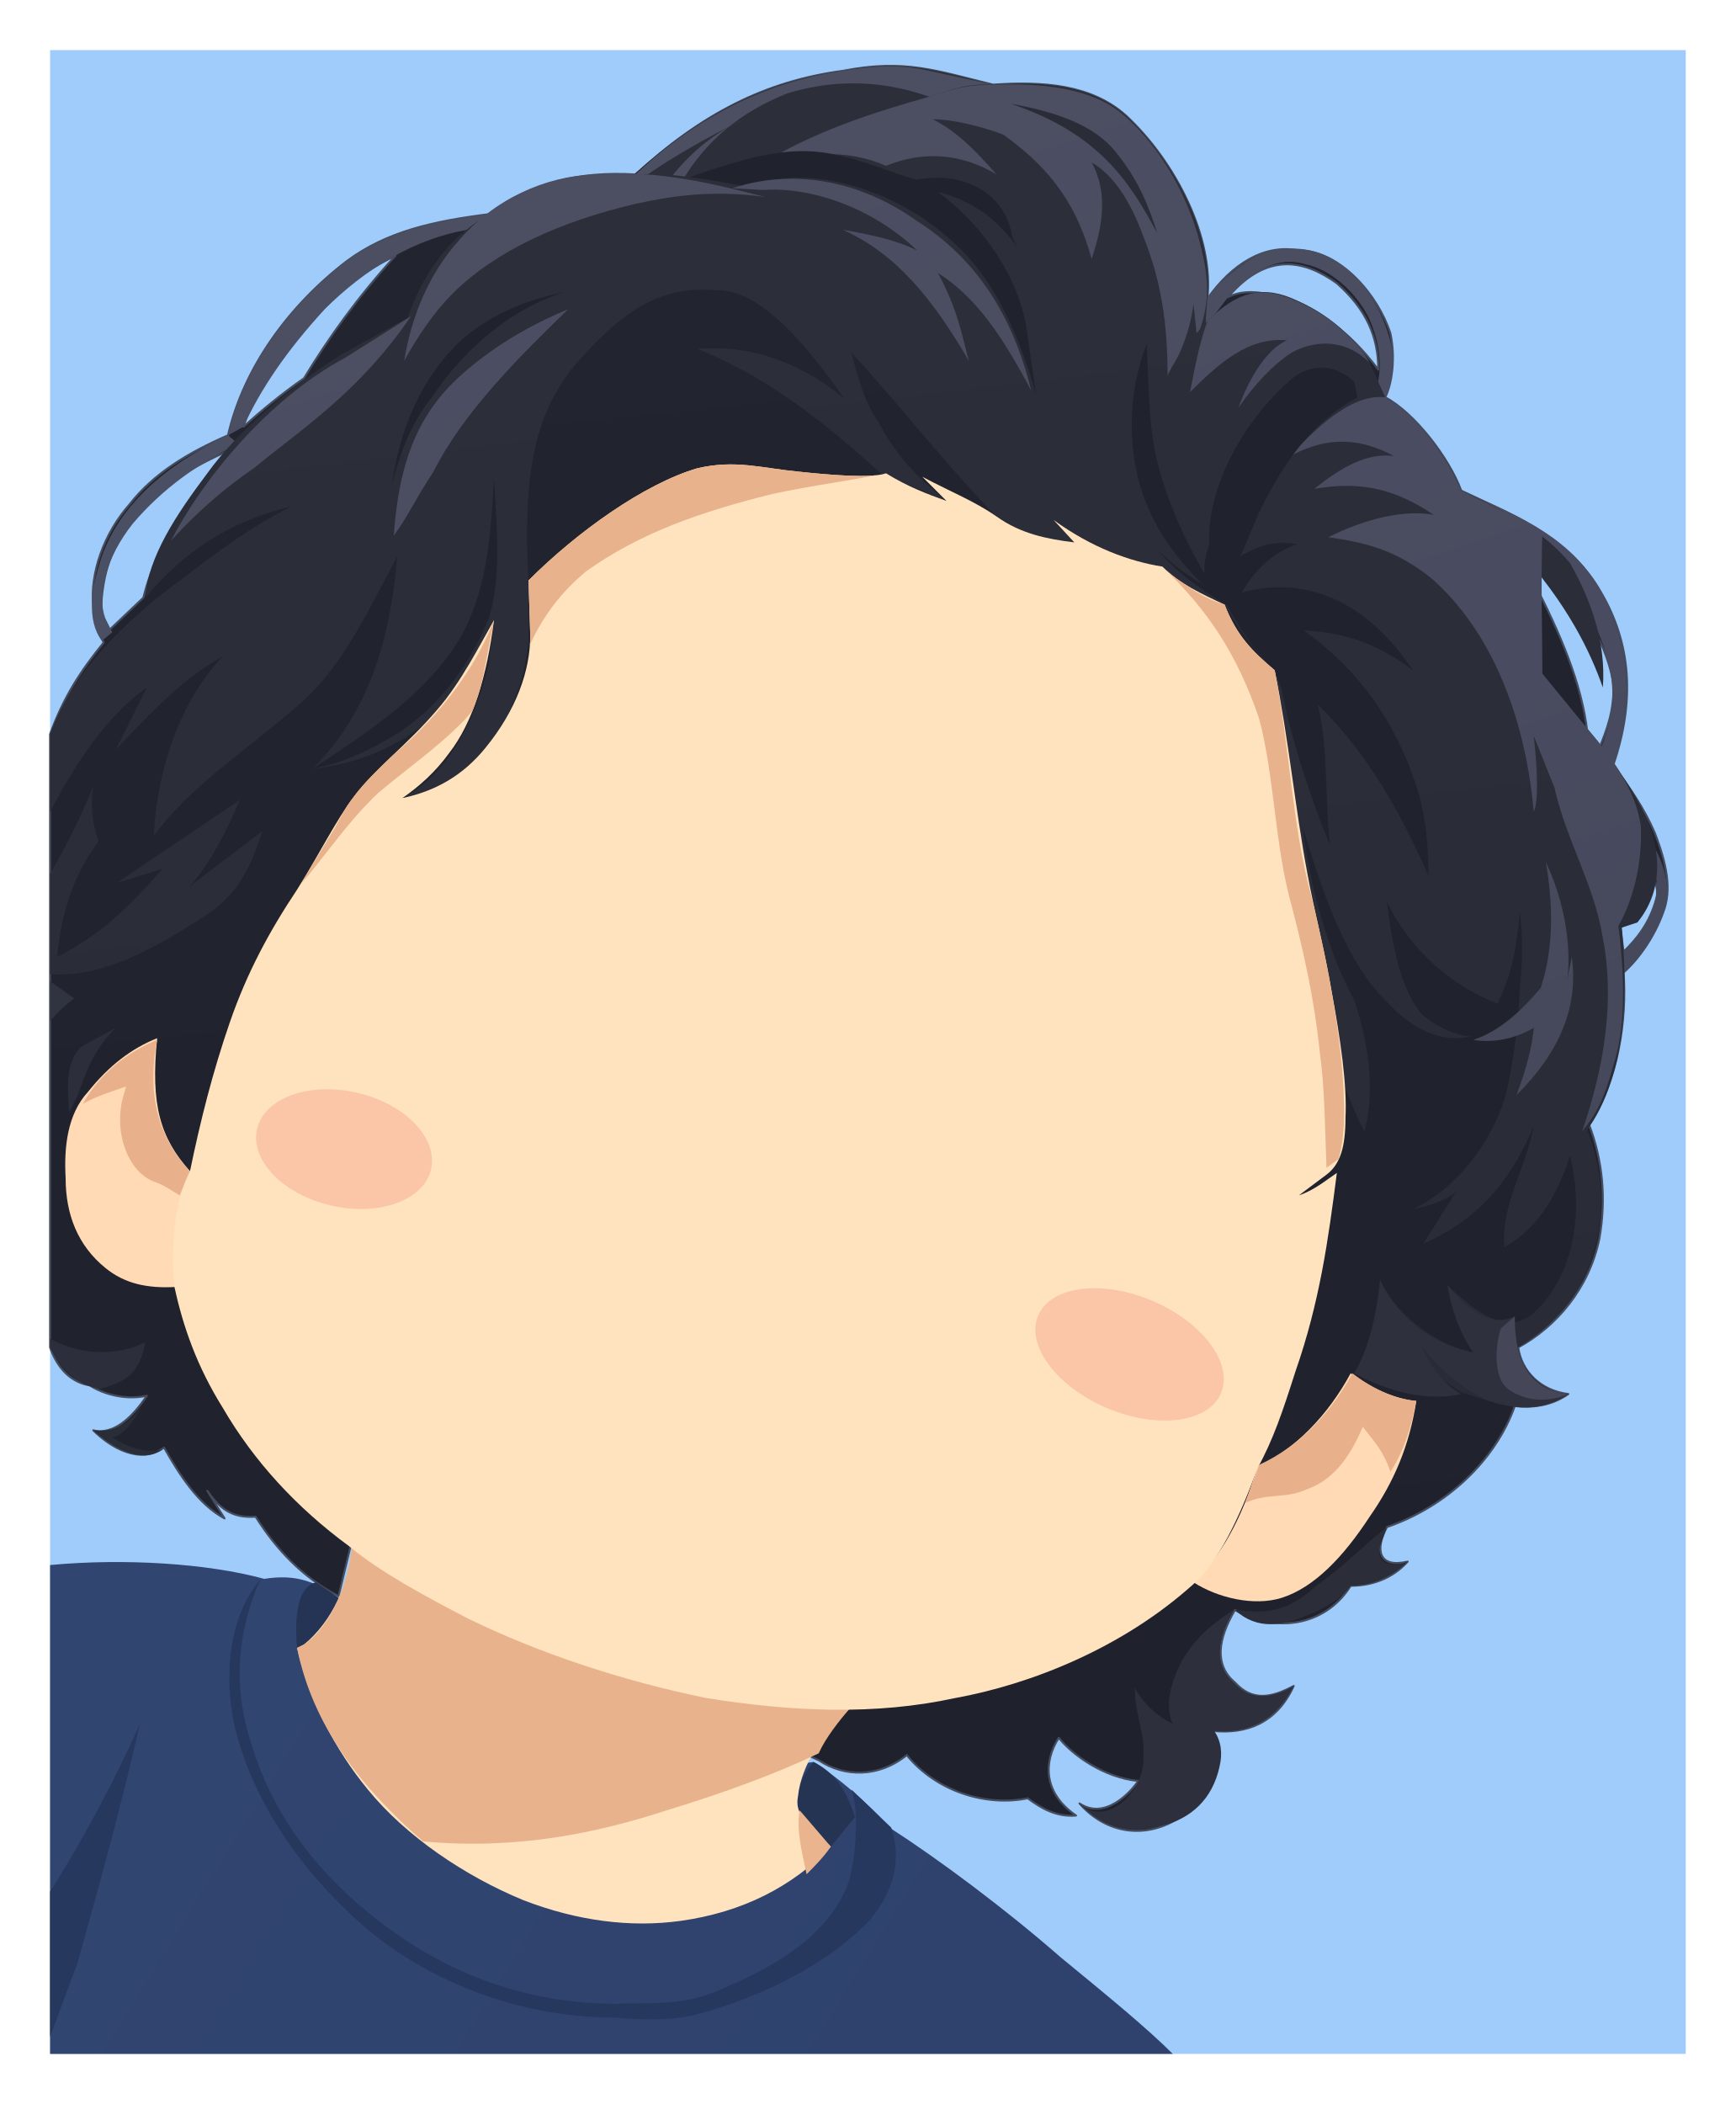
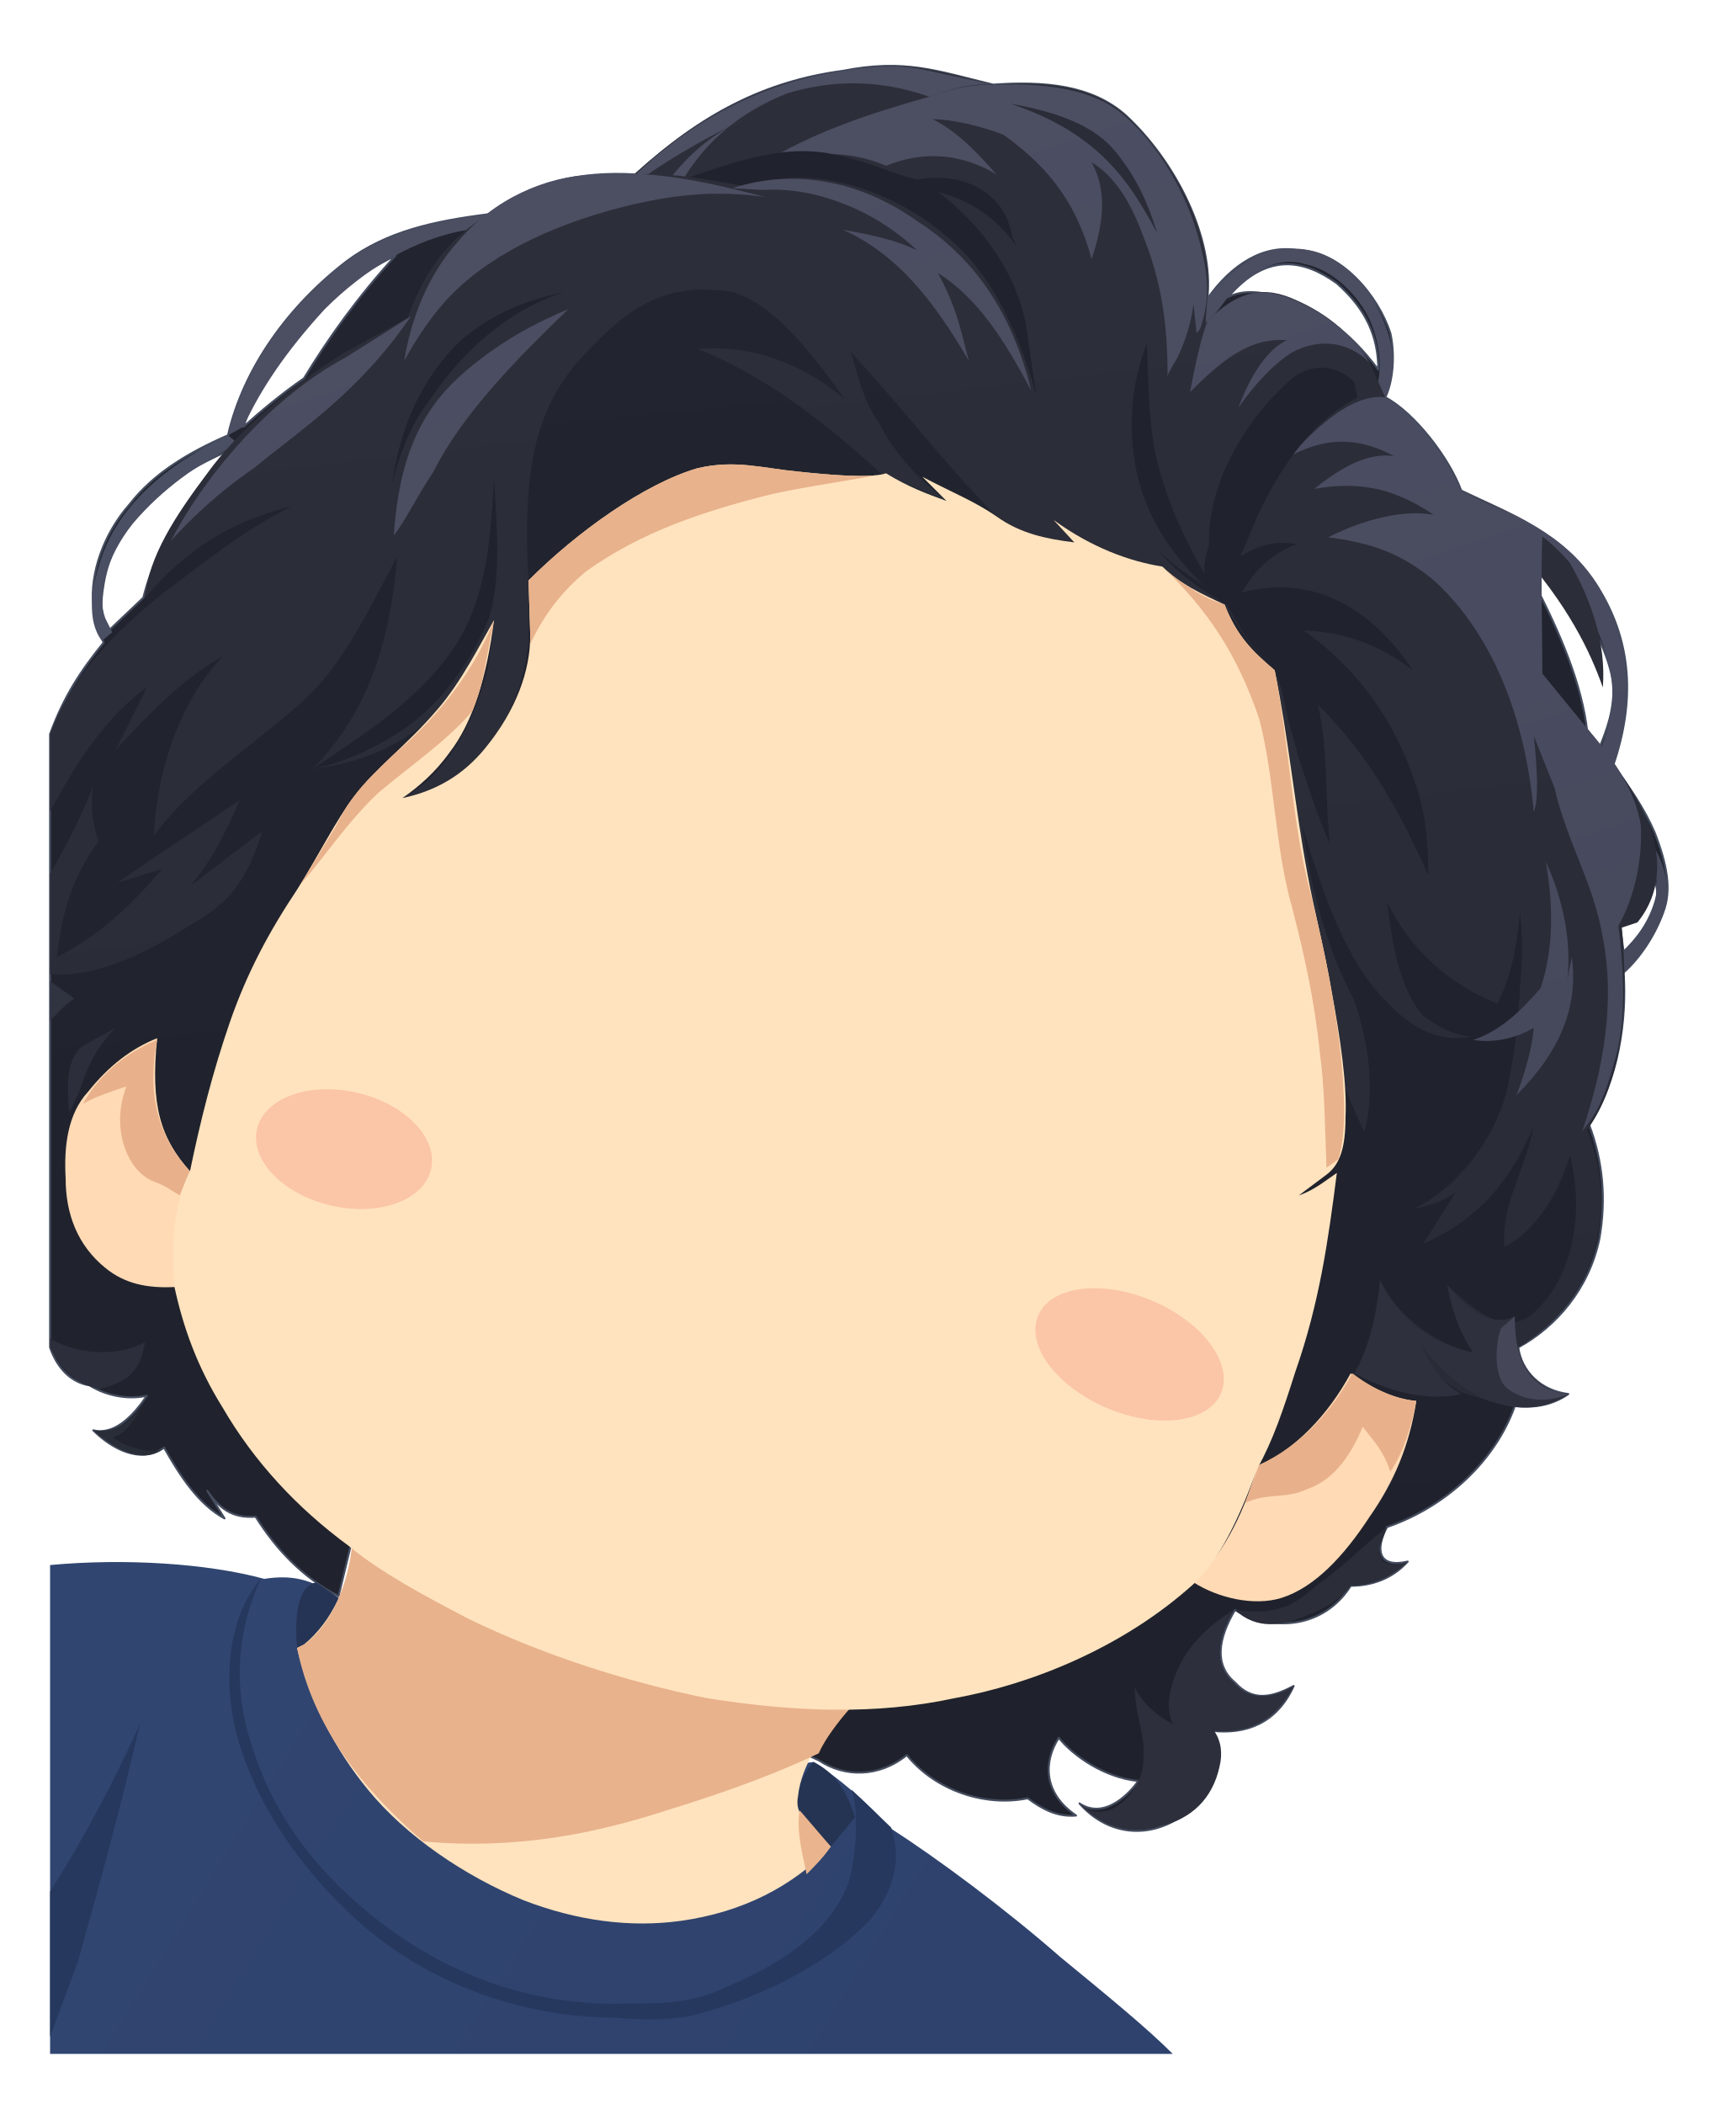
<svg xmlns="http://www.w3.org/2000/svg" width="1005" height="1218" viewBox="-29 -29 1005 1218">
  <defs>
    <linearGradient id="hairBase" x1="398" x2="498" y1="40" y2="1025" gradientUnits="userSpaceOnUse">
      <stop stop-color="#22242f" offset="0" />
      <stop stop-color="#1f222c" offset="1" />
    </linearGradient>
    <linearGradient id="hairMid" x1="393" x2="485" y1="80" y2="865" gradientUnits="userSpaceOnUse">
      <stop stop-color="#2c2e39" offset="0" />
      <stop stop-color="#292c37" offset="1" />
    </linearGradient>
    <linearGradient id="hairLight" x1="470" x2="728" y1="16" y2="777" gradientUnits="userSpaceOnUse">
      <stop stop-color="#4c4e62" offset="0" />
      <stop stop-color="#494b60" offset=".55" />
      <stop stop-color="#444759" offset="1" />
    </linearGradient>
    <linearGradient id="shirt" x1="98" x2="540" y1="886" y2="1160" gradientUnits="userSpaceOnUse">
      <stop stop-color="#304570" offset="0" />
      <stop stop-color="#2e426d" offset="1" />
    </linearGradient>
    <path id="faceShape" d="m277 307c28-28 67-56 98-65 22-5 37 0 58 2 19 2 42 4 51 1 13 8 24 12 35 16l-14-14c17 9 30 14 43 23 14 10 29 13 45 15l-12-13c22 16 44 24 63 27 10 10 23 16 36 22 7 18 16 27 29 38 8 39 12 81 19 118 4 22 10 44 14 68 5 27 9 54 8 73 0 17-3 27-11 33l-16 12c9-3 16-9 22-13-5 39-10 75-24 115-7 22-13 40-22 56-10 28-23 55-37 67-41 37-94 58-138 66-46 10-94 8-144 0-49-10-97-26-138-46-25-13-51-27-69-42-30-22-55-49-73-80-15-24-23-47-28-70-2-21-1-47 9-67 6-29 13-57 23-86s23-53 39-77c12-19 23-41 33-54 12-16 31-30 48-50 14-16 25-38 33-52-4 32-12 59-26 77-8 11-17 19-27 26 19-4 35-13 48-29 18-22 26-45 26-65z" />
    <clipPath id="faceClip">
      <use href="#faceShape" />
    </clipPath>
  </defs>
-   <path d="M0 0H947V1160H0Z" fill="#9fccfa" />
  <path d="m0 396c8-22 18-37 31-53-3-7-5-14-6-21-2-19 6-42 21-59 14-18 34-30 57-40 9-39 35-75 69-101 23-17 50-23 82-27 24-18 52-25 85-23 38-35 75-54 120-60 36-7 54 0 87 8 29-2 57 0 77 18 29 27 51 71 47 106 14-20 33-32 53-28 24 0 46 26 53 48 3 14 1 29-3 37 17 9 37 35 44 54 36 17 64 29 81 59 17 29 20 62 7 100 9 12 18 25 24 39 7 18 10 33 5 46-5 14-14 27-23 35 2 27-3 63-20 88 8 21 10 43 6 66-6 29-25 51-47 63 2 14 13 25 29 27-10 7-21 8-31 7-11 31-39 58-74 70-7 13-5 24 12 20-9 10-21 14-33 14-13 21-40 29-67 14-10 17-12 32 0 42 10 11 21 9 34 2-10 22-28 28-47 26 11 20-4 43-22 52-20 11-41 6-55-10 15 10 30-7 34-13-20-2-38-15-46-25-9 14-9 32 10 45-11 1-20-4-28-10-24 5-53-4-70-25-16 13-36 13-51 3l-271-124-7 29c-21-11-36-27-48-46-14 1-21-5-28-15l10 16c-15-8-26-25-35-41-14 10-31 0-41-10 12 3 23-8 31-20-14 3-27-2-33-6-13-2-20-13-23-22zm112-178c12-40 45-78 88-99-22 24-39 48-53 71-13 9-25 19-35 28zm-78 118c-5-8-5-15-3-27 6-36 35-62 77-79-23 24-45 51-54 87zm648-193c23-27 45-21 63-8 17 15 24 31 24 50-18-24-35-34-54-41-15-5-25-5-33-1zm167 145c30 18 51 50 56 78 1 16-4 28-8 38l-7-9c-3-28-16-58-31-87zm69 170c9 17 14 26 12 33-4 15-12 24-19 31l-2-15c9-18 11-32 9-49z" fill="url(#hairBase)" fill-rule="evenodd" stroke="#444c5e" stroke-linejoin="round" stroke-width="1.15" />
  <path d="m103 223c9-39 35-75 69-101 22-16 49-23 82-27l-12 9c-31 5-60 23-83 46-22 24-37 46-47 68z" fill="url(#hairLight)" />
  <path d="m30 342c-9-12-6-30-1-46 10-32 38-56 74-73l6 5c-23 11-44 26-61 46-16 20-21 42-16 55l4 8z" fill="#4b4f63" />
  <path d="m669 145c14-18 32-31 48-30 17-1 31 7 43 21 12 15 20 38 17 51-1 6-2 11-4 15l-5-7c4-12 1-29-5-41-8-15-22-27-36-30-17-5-31 4-45 19l-13 17z" fill="url(#hairLight)" />
  <path d="m817 255c38 16 64 29 80 57 17 31 21 61 8 102l-7-10c7-18 9-33 3-54-7-24-22-46-52-62l-18-10z" fill="url(#hairLight)" />
  <path d="m918 446c14 17 21 33 17 50-5 17-15 30-24 38l-1-12c12-9 19-22 20-34 2-11-6-24-12-32z" fill="#45495b" />
  <path d="m338 72c39-35 76-54 121-60 36-7 54 0 87 8 29-2 57 0 77 18 29 27 51 71 47 106l-1 13c-8 26-8 61 0 101 2 27 6 48 12 63-44-19-98-43-134-52-44-45-79-97-121-129-28-21-51-44-88-68z" fill="url(#hairMid)" />
  <path d="m339 72c37-35 78-54 120-60 23-4 37-3 50 0l37 8c-16-1-27 4-37 7-31-11-59-9-82-2-28 11-47 28-60 49l-7-1c12-15 26-26 42-33-23 11-43 23-56 32z" fill="url(#hairLight)" />
  <path d="m410 67c32-20 67-31 99-40 17-6 26-7 37-7 29-1 58 2 76 18 23 20 39 51 45 79 5 20 3 35-3 49l-2-19c-2 16-8 30-15 42 0-32-4-56-14-81-8-22-18-36-30-43 10 18 6 38 0 56-10-37-29-56-51-72-13-5-30-9-41-9 16 8 28 22 37 32-20-12-42-14-64-5-23-10-46-8-74 0z" fill="url(#hairLight)" />
  <path d="m556 31c28 5 49 13 61 28 13 16 19 31 24 47-16-30-34-58-85-75z" fill="#2a2c37" />
  <path d="m369 74c32-11 57-19 83-14 21 4 37 12 50 15 26-5 51 7 55 33l3 6c-14-19-28-27-46-32 28 21 46 50 51 77l6 41c-12-43-29-74-53-93-29-25-70-37-97-32l-27 6z" fill="#20232d" />
  <path d="m670 157c18-18 33-21 52-12 18 8 32 20 42 36l9 20c16 9 37 35 44 54 28 13 48 24 63 42 12 21 21 46 19 72-7-20-20-48-50-81 10 27 12 50 15 73l27 33c11 14 24 31 32 48 11 23 10 46-4 63l-9 3c3 33 2 64-6 88-4 13-9 22-14 29 8 21 10 41 6 62-6 30-24 51-46 64 2 14 14 26 29 27-20 13-40 6-62-1-25 4-47-2-63-11-13 26-31 45-54 53 17-42 30-84 38-119 9-31 10-55 9-80-2-36-11-69-18-102-8-39-14-102-21-159-12-13-20-24-28-38-17-17-31-41-41-70-7-27 2-60 21-83z" fill="url(#hairMid)" />
  <path d="m670 157c17-17 31-21 51-12 19 8 34 21 43 36-13-13-30-14-45-6-11 7-22 19-31 32 7-19 17-34 28-39-22-2-39 13-56 30 3-16 6-30 10-41z" fill="url(#hairLight)" />
  <path d="m773 201c17 9 37 36 44 54 18 9 34 16 47 25-1 26 0 58 0 81l27 33c14 16 27 35 30 55 1 23-5 44-13 58 4 32 4 60-3 81-5 18-9 27-18 38 13-38 19-76 12-112-5-31-21-56-28-87l-12-30c2 18 3 37 0 44-5-56-25-105-59-135-21-17-39-21-60-24 22-11 44-16 61-13-25-17-46-19-69-15 16-13 31-21 46-19-24-13-43-9-60 0 19-21 38-36 55-34z" fill="url(#hairLight)" />
  <path d="m0 396c12-33 37-59 66-82 24-18 46-36 74-50-36 9-61 25-85 53 2-24 18-48 36-72 18-25 48-50 78-69l38-21c11-31 27-48 47-60 24-18 52-25 85-23 31-2 63 9 85 9 39-3 79 18 107 51 31 36 48 92 73 135 23 26 47 39 76 54-17-8-33-16-37-22-18-3-37-13-62-27l12 13c-19-1-35-8-46-16-18-17-32-48-51-77-19-34-29-45-54-59 27 33 20 57 38 83 8 16 22 32 39 45l-38-16c-31-28-64-55-106-72 34-3 64 11 85 29-26-37-51-64-75-63-34-3-56 15-80 42-22 26-32 58-28 126v35c-4 45-33 85-73 91 27-14 43-47 50-78l3-25c-5 15-12 30-21 42-21 24-48 40-84 44 32-32 45-74 49-123-20 38-33 65-57 86-31 27-64 48-84 76 2-40 16-79 40-104-24 13-44 35-62 54l18-36c-23 16-42 45-56 72z" fill="url(#hairMid)" />
  <path d="m205 180c4-25 14-50 31-69 21-25 51-38 79-39 38-3 71 6 99 13-30-4-52-1-75 4-43 10-81 27-106 52-11 11-21 26-28 39z" fill="url(#hairLight)" />
  <path d="m395 80c33-11 72-6 107 19 33 21 55 53 66 98-17-32-32-54-54-68 12 22 14 37 18 51-21-36-42-62-73-76 17 3 31 6 43 12-26-25-62-37-89-35z" fill="url(#hairLight)" />
  <path d="m70 284c18-35 56-82 101-106l38-24c-30 44-63 65-91 88-22 15-38 31-48 42z" fill="url(#hairLight)" />
  <path d="m298 140c-32 10-59 34-77 61-13 16-20 37-23 51 4-32 17-63 41-85 17-14 35-22 59-27z" fill="#20232d" />
  <path d="m300 150c-28 27-61 60-78 94-10 15-16 28-23 37 3-44 15-71 38-92 22-20 46-32 63-39z" fill="url(#hairLight)" />
  <path d="m257 248c2 31 4 59-3 81-11 27-29 51-52 66-16 10-33 18-50 21 30-20 65-42 85-75 16-28 18-58 20-93z" fill="#20232d" />
  <path d="m0 477c9-16 18-33 25-51-2 13 0 23 3 32-15 21-21 40-24 67 24-12 42-29 61-51l-26 8c23-16 46-31 71-48-8 18-16 35-29 50l42-32c-9 28-18 41-41 54-28 18-56 31-82 29z" fill="url(#hairMid)" />
  <path d="m0 539 14 10c-7 5-10 9-14 13z" fill="#303340" />
  <path d="m11 615c-1-16-2-29 7-38l20-11c-13 13-17 25-22 39z" fill="#2c2f3b" />
  <path d="m0 746c20 11 42 9 55 2-3 18-11 23-26 27-13-2-22-10-29-24z" fill="#2c2f3b" />
  <path d="m25 799c15 2 26-8 31-20-8 17-14 23-20 24 12 8 23 9 29 7-12 9-29-1-40-11z" fill="#292d38" />
  <path d="m635 170c-12 30-10 61-4 82 7 23 20 44 49 69-17-24-31-53-38-79-6-21-6-48-7-72z" fill="#20232d" />
  <path d="m671 286c-1-34 20-71 47-95 14-12 29-7 37 1l2 9c-24 13-39 33-51 55-9 16-13 30-17 37 12-7 21-9 33-7-15 5-26 17-32 28 41-11 75 9 99 45-20-15-39-22-63-23 32 23 53 53 65 90 6 18 7 37 7 52-15-34-34-70-64-99 6 24 4 53 7 81-10-23-23-63-28-90l-4-11c-14-13-20-25-28-38-16-9-30-20-40-32 9 9 21 18 30 22-5-9-2-17 0-25z" fill="#20232d" />
  <path d="m725 449c12 40 26 80 49 102 14 15 30 24 49 20 18-4 27-19 28-72 2 44-2 79-8 105-8 29-30 56-54 67 9-2 17-4 25-10l-19 30c34-15 51-38 64-68-5 26-19 45-17 70 18-10 30-28 38-53 9 37 0 72-21 91-16 14-34-1-50-16 2 14 7 26 15 39-24-5-46-24-54-42 4 24 19 48 47 65-24 8-47 0-63-11-13 26-31 45-54 53 19-44 30-84 38-119 8-28 8-41 8-56 1-28-5-58-11-84 10 29 19 53 26 66 7-26 1-56-6-76-15-28-25-63-30-101z" fill="#20232d" />
  <path d="m774 493c13 27 36 48 64 59 8-16 11-32 13-53 3 26 0 49-4 64-17 15-38 7-52-4-13-14-18-41-21-66z" fill="#20232d" />
  <path d="m866 470c15 32 14 61 12 70l3-15c4 29-7 55-32 80 6-16 9-28 10-39-10 6-23 9-35 7 15-5 27-16 39-30 8-24 7-50 3-73z" fill="url(#hairLight)" />
  <path d="m848 733c-13 10-8 31 2 40 9 7 20 8 29 5-13 9-28 10-46 4-16-7-29-19-39-32 6 14 14 23 23 28-22 5-45-3-62-12 8-13 13-33 15-54 11 23 30 37 54 42-9-13-12-25-15-39 14 17 27 24 39 18z" fill="#2e303d" />
  <path d="m848 733c0 21 5 35 19 42 5 2 9 3 12 3-14 6-27 3-35-3-9-7-7-27-4-35z" fill="#454759" />
  <path d="m774 855c-13 10-25 23-41 34-17 16-30 16-47 14 13 12 28 9 42 3 11-4 21-11 25-17 12 0 24-5 33-14-9 4-19 1-16-9z" fill="#2b2e39" />
  <path d="m685 903c-10 18-11 33 0 42 11 12 25 8 35 2-10 20-27 28-46 26 4 6 5 13 3 21-4 18-16 30-34 34-16 5-33 2-47-13 5 4 9 6 17 4 11-4 21-18 20-32 1-12-5-24-5-39 3 6 10 15 22 21-5-11-1-24 5-36 8-14 18-22 30-30z" fill="#2d303c" />
  <path d="m0 877c43-4 91-1 124 8 19-3 30 2 43 11l8 27c66 49 179 82 267 68 13 8 32 24 44 38 28 18 67 47 99 75 28 23 50 41 65 56h-650z" fill="url(#shirt)" />
  <path d="m154 887c-9 2-13 15-11 38l5 9c5-15 14-27 19-38z" fill="#253454" />
  <path d="m442 991c12 6 19 16 24 32l-14 17-19-21c-2-11 3-21 9-28z" fill="#253453" />
  <path d="m175 864c-1 23-12 46-28 59l-4 2c7 30 22 59 41 82 22 27 56 50 90 64 31 12 62 16 91 12 36-5 65-20 87-43-14-13-21-19-19-29 2-19 15-37 30-51-87-7-209-51-288-96z" fill="#ffe3be" />
  <path d="m175 864c-2 23-12 48-28 59l-4 2c9 45 37 81 73 112 55 5 101-5 141-18 36-11 65-22 88-33 4-9 12-19 18-26-87-7-209-51-288-96z" fill="#e8b28c" />
  <path d="m434 1019c6 7 12 14 18 21-4 6-10 12-14 16-3-14-6-26-4-37z" fill="#eab58e" />
  <path d="m122 885c-18 21-22 55-15 86 10 41 36 80 70 111 44 40 101 57 150 57 20 2 37 1 48-2 41-11 79-32 100-55 14-17 18-35 12-53l-23-22c5 14 2 46-3 57-11 26-38 44-69 57-24 12-44 9-64 10-56 0-104-20-144-53-34-28-56-60-67-96-12-35-8-69 5-97z" fill="#26385e" />
  <path d="m0 1066c21-33 38-66 52-97-10 44-22 88-36 138l-16 43z" fill="#26385d" />
  <path d="m62 572c-15 6-28 16-40 31-12 13-14 32-13 50 0 21 7 39 23 52 11 9 24 12 41 11l16-39-8-28c-17-19-23-38-19-77z" fill="#ffdab5" />
  <path d="m62 573c-6 30 0 56 19 76l-6 14c-5-3-9-6-15-8-15-6-23-28-18-48l2-7c-9 3-18 6-25 10 10-18 26-30 43-37z" fill="#e8b18b" />
  <path d="m753 766c11 8 25 15 38 16-4 26-13 47-27 67-15 23-32 41-51 47-16 5-37 0-51-9 15-14 28-36 37-67 22-10 41-30 54-54z" fill="#ffdab5" />
  <path d="m754 766c13 10 26 15 37 16-3 15-7 29-15 41-4-12-9-17-16-26-8 19-18 31-32 36-13 6-23 2-36 8l8-22c24-11 42-31 54-53z" fill="#e8b18b" />
  <use fill="#ffe3be" href="#faceShape" />
  <g clip-path="url(#faceClip)" fill="#e8b28c">
    <path d="m277 307c28-28 67-56 98-65 22-5 37 0 58 2 19 2 42 4 51 1-19 4-43 7-66 12-40 10-76 22-108 45-13 11-24 24-33 44z" />
    <path d="m257 330c-5 25-7 40-12 52-14 17-36 32-55 48-18 17-31 37-45 53l20-33c10-19 14-24 25-35 26-20 53-49 67-85z" />
    <path d="m644 299c13 11 23 18 36 22 9 19 16 26 29 38 9 47 10 89 21 130 11 44 18 87 19 116 1 18-1 30-3 37l-7 5c-1-26-1-46-4-68-3-29-9-56-16-83-10-35-10-75-19-109-13-38-30-63-56-88z" />
  </g>
  <ellipse transform="matrix(.9744 .225 -.225 .9744 147.5 -21.98)" cx="170.2" cy="636.2" rx="51.7" ry="33.5" fill="#fbc5a7" />
  <ellipse transform="matrix(.9205 .3907 -.3907 .9205 344.7 -184.2)" cx="625" cy="755.1" rx="57.5" ry="33.7" fill="#fbc5a7" />
</svg>
